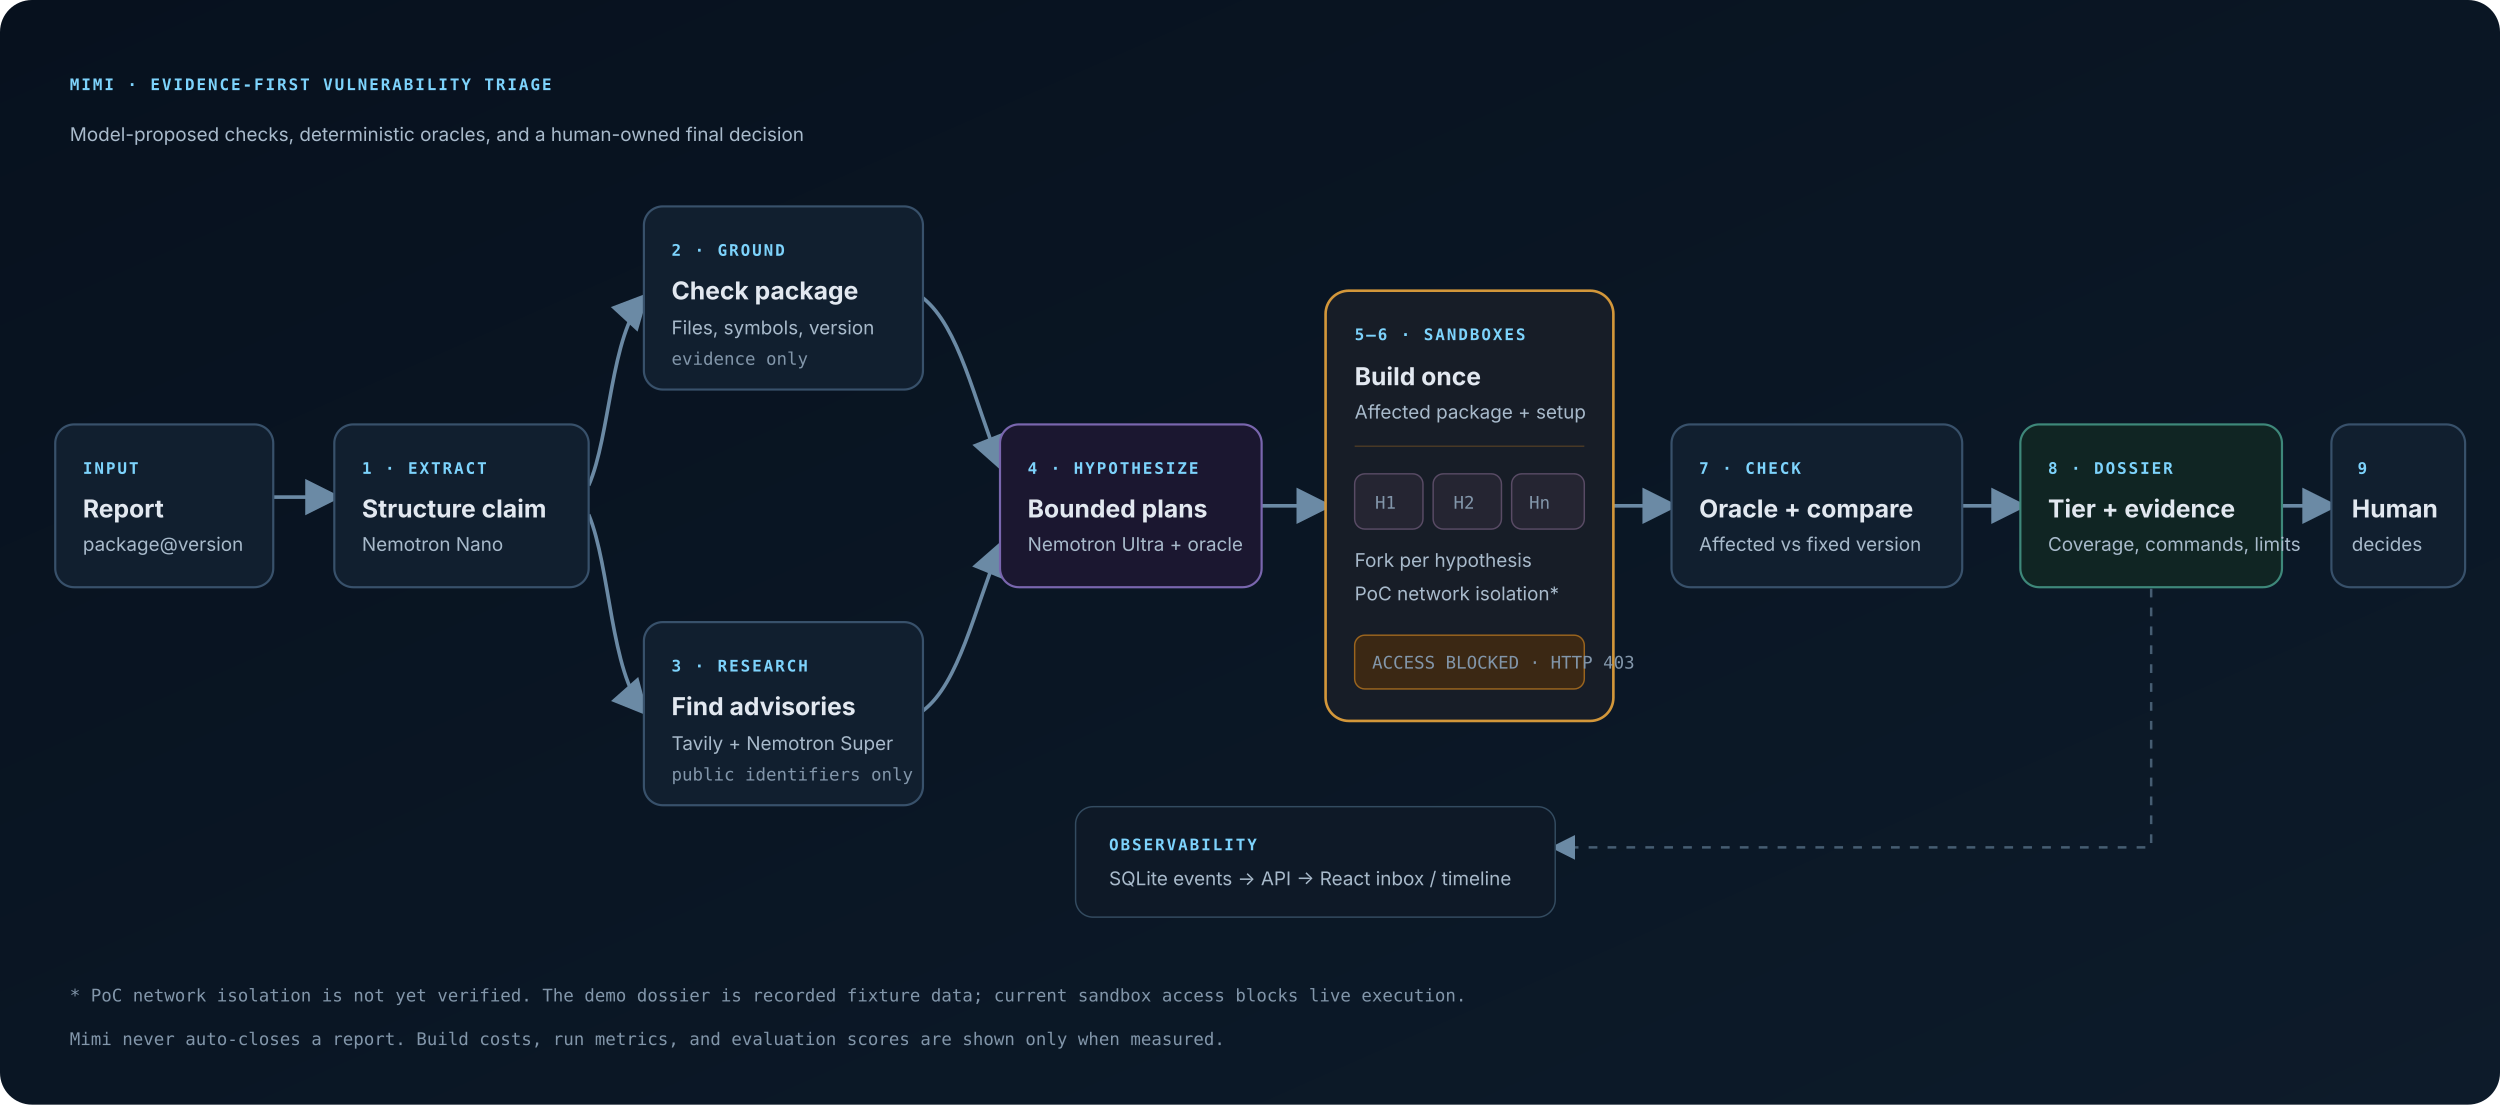
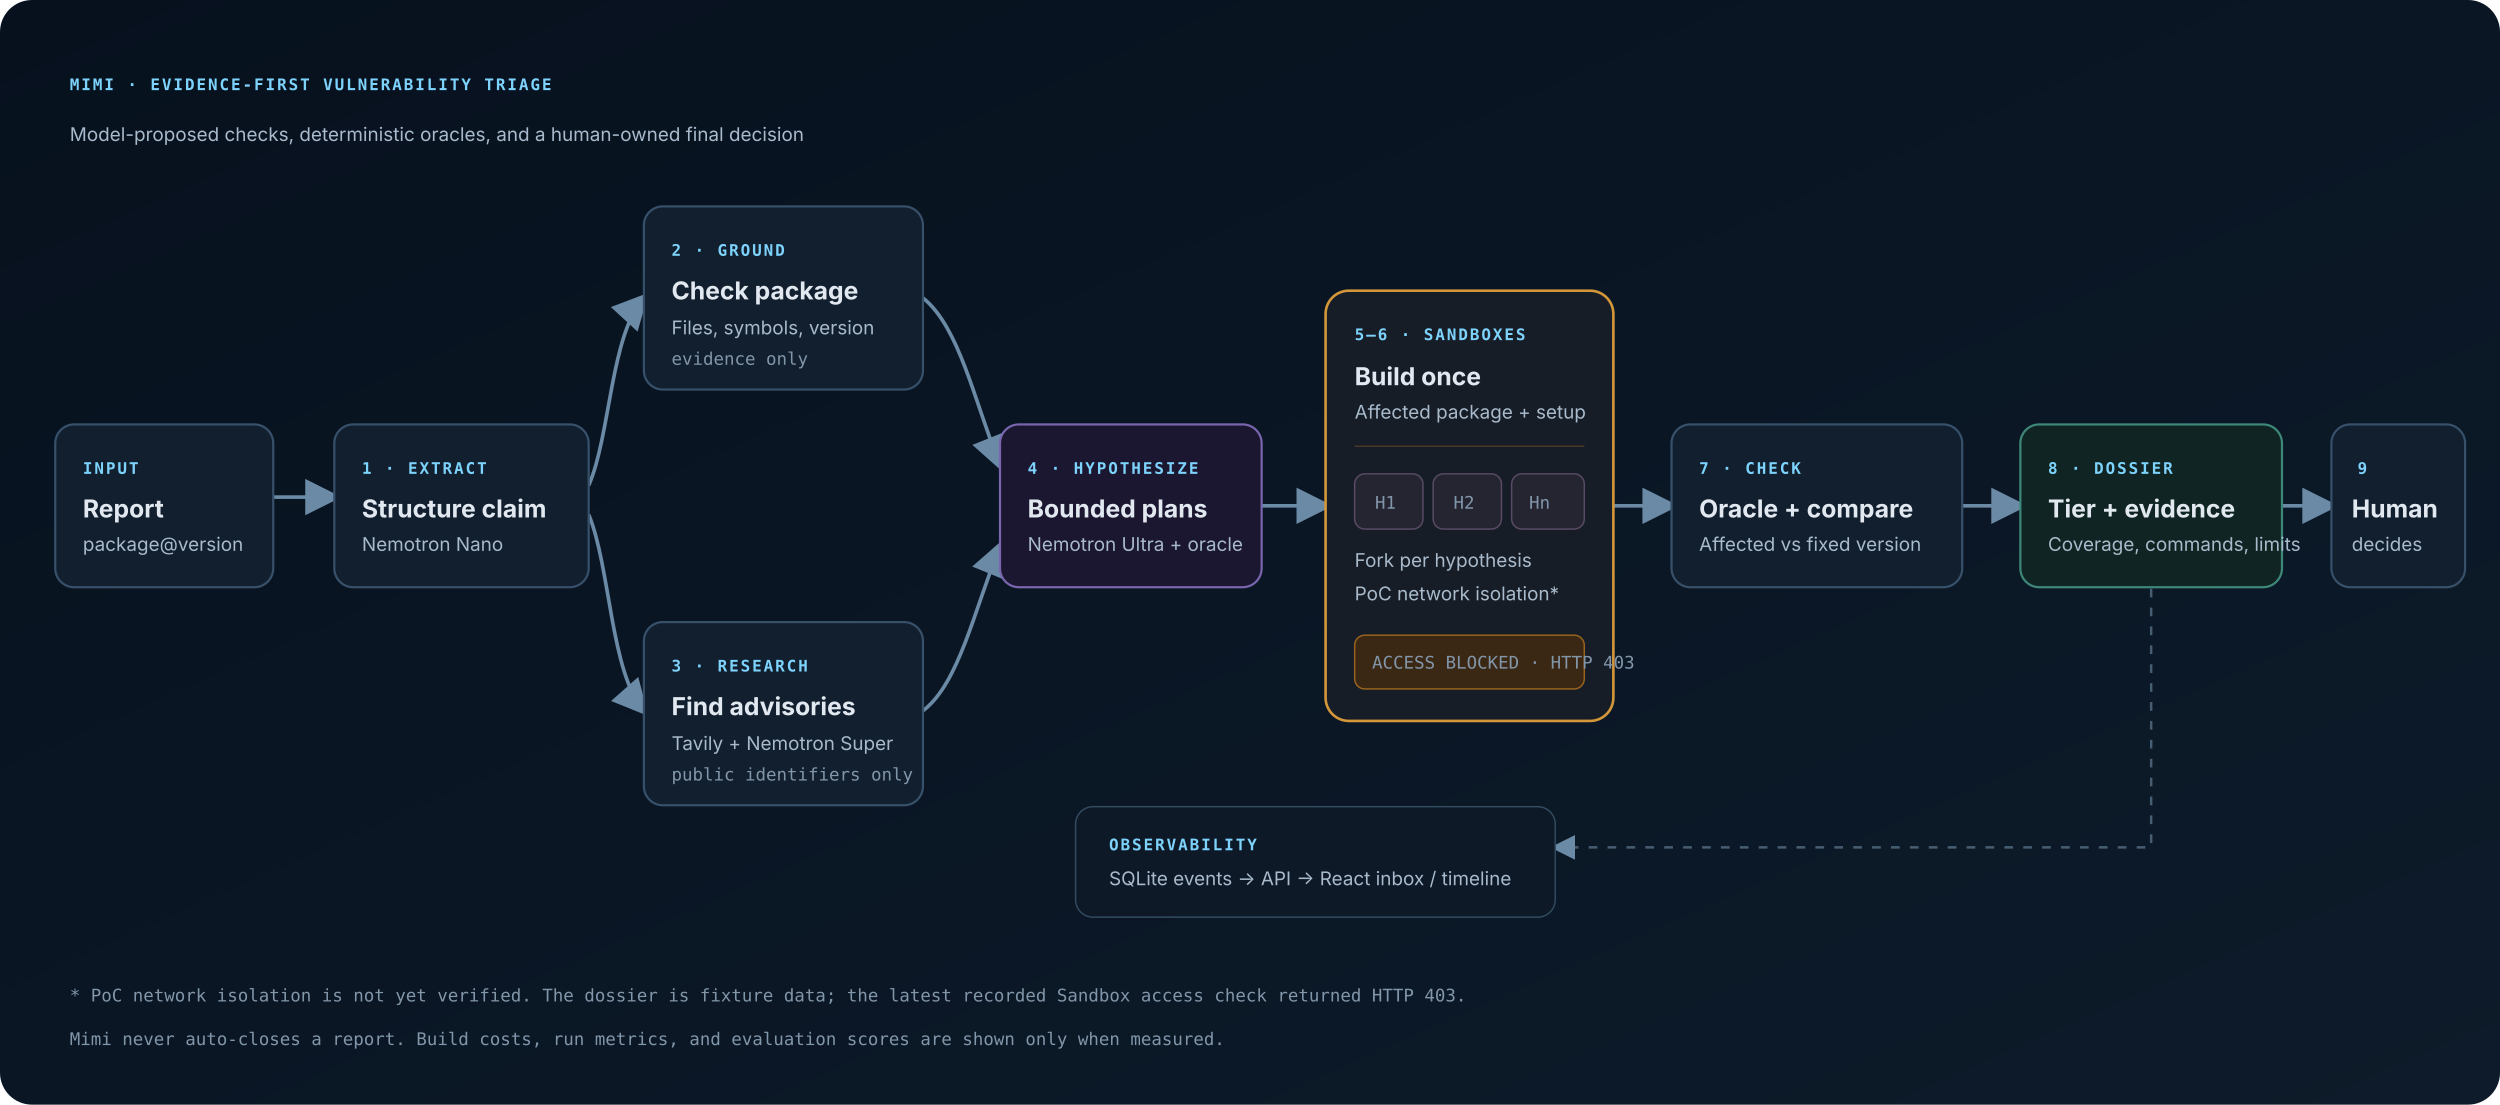
<svg xmlns="http://www.w3.org/2000/svg" width="1720" height="760" viewBox="0 0 1720 760" role="img" aria-labelledby="title desc">
  <defs>
    <linearGradient id="background" x1="0" y1="0" x2="1" y2="1">
      <stop offset="0" stop-color="#07111e" />
      <stop offset="1" stop-color="#0d1b2a" />
    </linearGradient>
    <marker id="arrow" markerWidth="10" markerHeight="10" refX="8" refY="5" orient="auto">
      <path d="M0 0L10 5L0 10z" fill="#6b8aa5" />
    </marker>
    <style>
      .label { font: 700 17px Inter, ui-sans-serif, system-ui, sans-serif; fill: #e2e8f0; }
      .sub { font: 13px Inter, ui-sans-serif, system-ui, sans-serif; fill: #a8bacb; }
      .tiny { font: 12px ui-monospace, SFMono-Regular, Menlo, monospace; fill: #8296aa; }
      .step { font: 700 11px ui-monospace, SFMono-Regular, Menlo, monospace; fill: #7dd3fc; letter-spacing: 1.3px; }
    </style>
  </defs>
  <rect width="1720" height="760" rx="22" fill="url(#background)" />
  <text x="48" y="62" class="step">MIMI · EVIDENCE-FIRST VULNERABILITY TRIAGE</text>
  <text x="48" y="97" class="sub">Model-proposed checks, deterministic oracles, and a human-owned final decision</text>
  <g fill="none" stroke="#6b8aa5" stroke-width="2.5" marker-end="url(#arrow)">
    <path d="M188 342H230" />
    <path d="M405 334C420 300 420 230 443 205" />
    <path d="M405 354C420 390 420 463 443 489" />
    <path d="M635 205C660 225 670 275 688 320" />
    <path d="M635 489C660 470 670 420 688 376" />
    <path d="M868 348H912" />
    <path d="M1110 348H1150" />
    <path d="M1350 348H1390" />
    <path d="M1570 348H1604" />
  </g>
  <g>
    <rect x="38" y="292" width="150" height="112" rx="13" fill="#111f2f" stroke="#38516b" stroke-width="1.5" />
    <text x="57" y="326" class="step">INPUT</text>
    <text x="57" y="356" class="label">Report</text>
    <text x="57" y="379" class="sub">package@version</text>
  </g>
  <g>
    <rect x="230" y="292" width="175" height="112" rx="13" fill="#111f2f" stroke="#38516b" stroke-width="1.5" />
    <text x="249" y="326" class="step">1 · EXTRACT</text>
    <text x="249" y="356" class="label">Structure claim</text>
    <text x="249" y="379" class="sub">Nemotron Nano</text>
  </g>
  <g>
    <rect x="443" y="142" width="192" height="126" rx="13" fill="#111f2f" stroke="#38516b" stroke-width="1.5" />
    <text x="462" y="176" class="step">2 · GROUND</text>
    <text x="462" y="206" class="label">Check package</text>
    <text x="462" y="230" class="sub">Files, symbols, version</text>
    <text x="462" y="251" class="tiny">evidence only</text>
  </g>
  <g>
    <rect x="443" y="428" width="192" height="126" rx="13" fill="#111f2f" stroke="#38516b" stroke-width="1.5" />
    <text x="462" y="462" class="step">3 · RESEARCH</text>
    <text x="462" y="492" class="label">Find advisories</text>
    <text x="462" y="516" class="sub">Tavily + Nemotron Super</text>
    <text x="462" y="537" class="tiny">public identifiers only</text>
  </g>
  <g>
    <rect x="688" y="292" width="180" height="112" rx="13" fill="#1b1730" stroke="#7966ae" stroke-width="1.5" />
    <text x="707" y="326" class="step" fill="#c4b5fd">4 · HYPOTHESIZE</text>
    <text x="707" y="356" class="label">Bounded plans</text>
    <text x="707" y="379" class="sub">Nemotron Ultra + oracle</text>
  </g>
  <g>
    <rect x="912" y="200" width="198" height="296" rx="16" fill="#171d27" stroke="#d3973a" stroke-width="1.8" />
    <text x="932" y="234" class="step" fill="#fbbf24">5–6 · SANDBOXES</text>
    <text x="932" y="265" class="label">Build once</text>
    <text x="932" y="288" class="sub">Affected package + setup</text>
    <path d="M932 307H1090" stroke="#4a3a25" />
    <rect x="932" y="326" width="47" height="38" rx="7" fill="#252532" stroke="#594b65" />
    <rect x="986" y="326" width="47" height="38" rx="7" fill="#252532" stroke="#594b65" />
    <rect x="1040" y="326" width="50" height="38" rx="7" fill="#252532" stroke="#594b65" />
    <text x="946" y="350" class="tiny">H1</text>
    <text x="1000" y="350" class="tiny">H2</text>
    <text x="1052" y="350" class="tiny">Hn</text>
    <text x="932" y="390" class="sub">Fork per hypothesis</text>
    <text x="932" y="413" class="sub">PoC network isolation*</text>
    <rect x="932" y="437" width="158" height="37" rx="7" fill="#3b2814" stroke="#9a641e" />
    <text x="944" y="460" class="tiny" fill="#fde68a">ACCESS BLOCKED · HTTP 403</text>
  </g>
  <g>
    <rect x="1150" y="292" width="200" height="112" rx="13" fill="#111f2f" stroke="#38516b" stroke-width="1.5" />
    <text x="1169" y="326" class="step">7 · CHECK</text>
    <text x="1169" y="356" class="label">Oracle + compare</text>
    <text x="1169" y="379" class="sub">Affected vs fixed version</text>
  </g>
  <g>
    <rect x="1390" y="292" width="180" height="112" rx="13" fill="#102523" stroke="#3e887a" stroke-width="1.5" />
    <text x="1409" y="326" class="step" fill="#6ee7b7">8 · DOSSIER</text>
    <text x="1409" y="356" class="label">Tier + evidence</text>
    <text x="1409" y="379" class="sub">Coverage, commands, limits</text>
  </g>
  <g>
    <rect x="1604" y="292" width="92" height="112" rx="13" fill="#111f2f" stroke="#38516b" stroke-width="1.5" />
    <text x="1622" y="326" class="step">9</text>
    <text x="1618" y="356" class="label">Human</text>
    <text x="1618" y="379" class="sub">decides</text>
  </g>
  <g>
    <path d="M1480 405V583H1070" fill="none" stroke="#465d72" stroke-width="1.7" stroke-dasharray="6 7" marker-end="url(#arrow)" />
    <rect x="740" y="555" width="330" height="76" rx="12" fill="#0e1927" stroke="#334b60" />
    <text x="763" y="585" class="step">OBSERVABILITY</text>
    <text x="763" y="609" class="sub">SQLite events → API → React inbox / timeline</text>
  </g>
-   <text x="48" y="689" class="tiny">* PoC network isolation is not yet verified. The demo dossier is recorded fixture data; current sandbox access blocks live execution.</text>
+   <text x="48" y="689" class="tiny">* PoC network isolation is not yet verified. The dossier is fixture data; the latest recorded Sandbox access check returned HTTP 403.</text>
  <text x="48" y="719" class="tiny">Mimi never auto-closes a report. Build costs, run metrics, and evaluation scores are shown only when measured.</text>
</svg>
